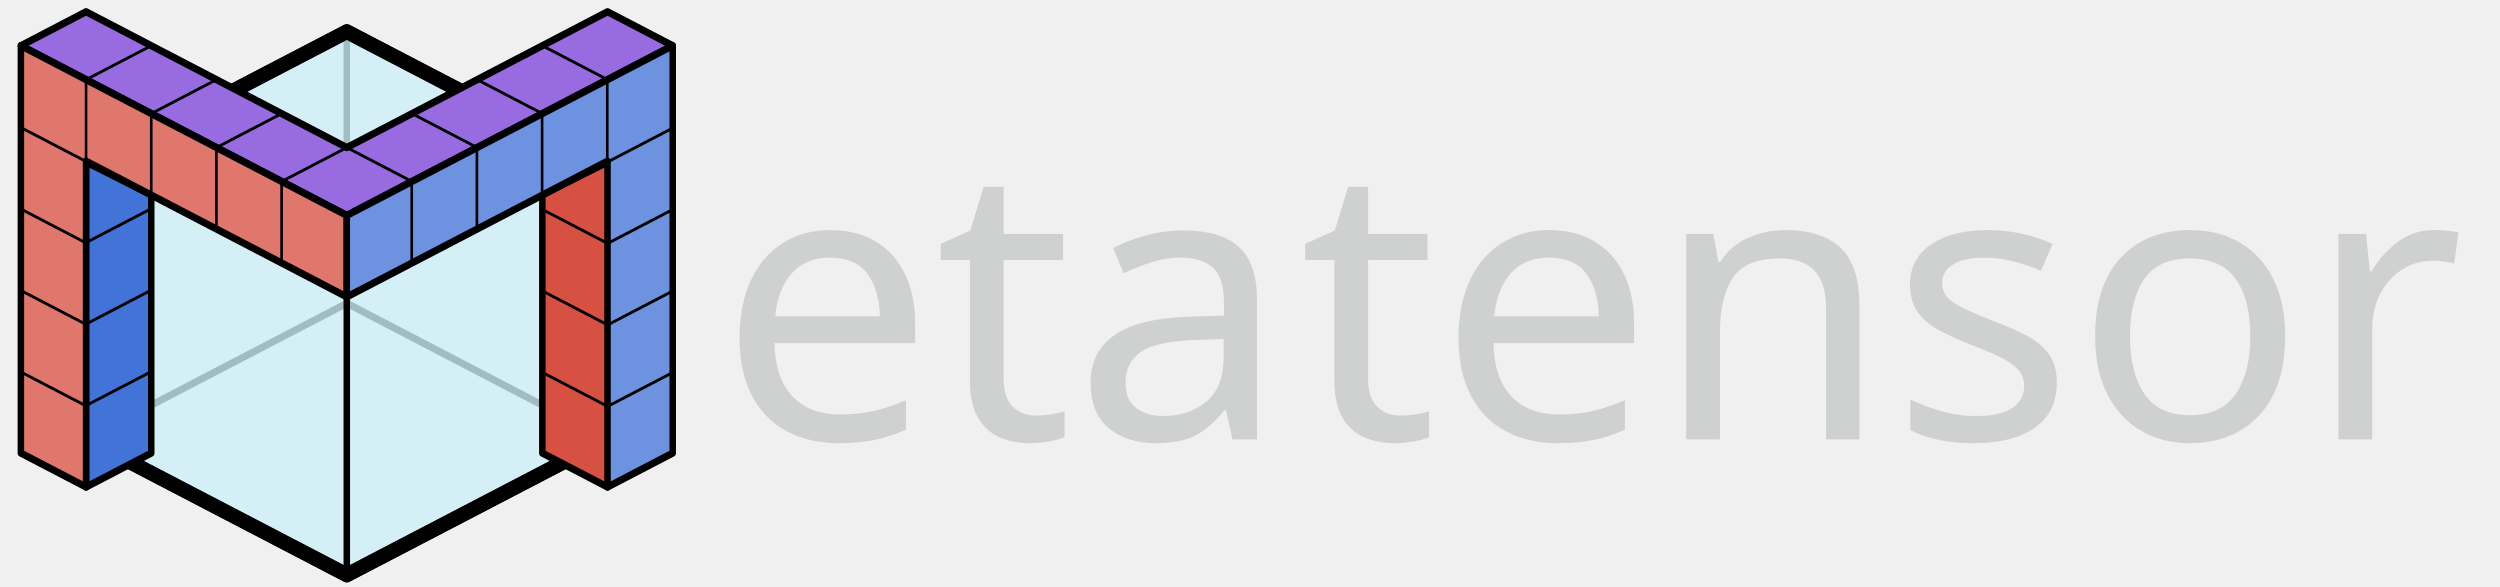
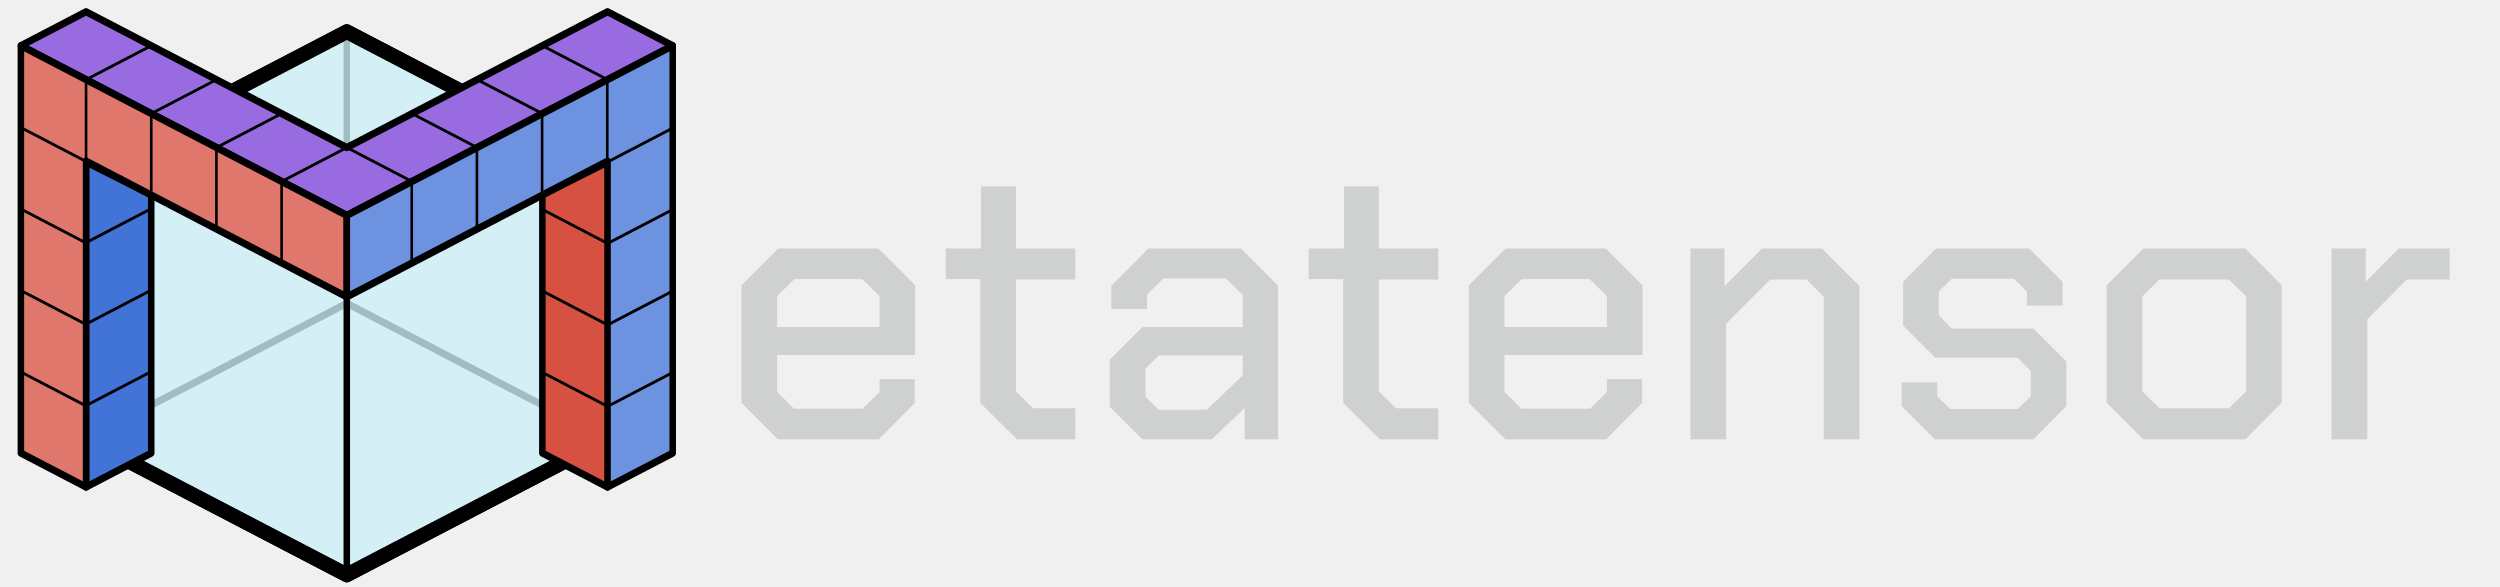
<svg xmlns="http://www.w3.org/2000/svg" width="100%" height="100%" viewBox="0 0 1359 319" version="1.1" xml:space="preserve" style="fill-rule:evenodd;clip-rule:evenodd;stroke-linejoin:round;">
  <g transform="matrix(0.3,0,0,0.3,2.491,-1.13687e-13)">
    <g transform="matrix(1.66667,0,0,1.66667,-413.386,-336.258)">
      <g id="path1" transform="matrix(4.66308,0,0,5.20833,-372.047,-1535.43)">
        <path d="M151.973,368.504L151.973,425.197L212.762,453.543L273.551,425.197L273.551,368.504L212.762,340.157L151.973,368.504Z" style="fill:white;fill-rule:nonzero;stroke:black;stroke-width:3.12px;" />
      </g>
      <g id="path12" transform="matrix(4.66308,1.33597e-07,1.49218e-07,4.16667,-372.047,-1181.1)">
        <path d="M212.762,340.157L212.762,411.024" style="fill:none;fill-rule:nonzero;stroke:rgb(153,153,153);stroke-width:1.52px;stroke-linejoin:bevel;" />
      </g>
      <g id="path10" transform="matrix(3.92947,-0.382089,-0.426767,4.98606,-46.6,-1365.93)">
        <path d="M288.749,432.283L212.762,396.85" style="fill:none;fill-rule:nonzero;stroke:rgb(153,153,153);stroke-width:1.52px;stroke-linejoin:bevel;" />
      </g>
      <g id="path11" transform="matrix(3.92947,0.382089,0.426767,4.98606,-385.325,-1528.52)">
        <path d="M136.776,432.283L212.762,396.85" style="fill:none;fill-rule:nonzero;stroke:rgb(153,153,153);stroke-width:1.52px;stroke-linejoin:bevel;" />
      </g>
      <g id="path13" transform="matrix(4.66308,0,0,5.20833,-372.047,-1535.43)">
        <path d="M151.973,368.504L151.973,425.197L212.762,453.543L273.551,425.197L273.551,368.504L212.762,340.157L151.973,368.504Z" style="fill:rgb(171,225,237);fill-opacity:0.5;fill-rule:nonzero;stroke:black;stroke-width:3.12px;" />
      </g>
      <g id="path2" transform="matrix(4.66308,0,0,4.16667,-372.047,-1062.99)">
        <path d="M212.762,379.88L212.762,453.543" style="fill:none;fill-rule:nonzero;stroke:black;stroke-width:1.52px;stroke-linecap:round;stroke-linejoin:bevel;" />
      </g>
    </g>
    <g transform="matrix(1.66667,0,0,1.66667,-413.386,-336.258)">
      <g id="path7" transform="matrix(4.66308,0,0,5.20833,-372.047,-1557.12)">
        <path d="M151.973,340.157L136.776,347.244L212.762,382.677L288.749,347.244L273.551,340.157L212.762,368.504L151.973,340.157" style="fill:rgb(152,108,224);fill-rule:nonzero;stroke:black;stroke-width:1.52px;stroke-linecap:round;" />
      </g>
      <g id="path46" transform="matrix(4.66308,0,0,5.20833,-442.913,-1520.21)">
        <path d="M212.762,368.504L227.959,361.417L212.762,368.504Z" style="fill:none;fill-rule:nonzero;stroke:black;stroke-width:0.61px;stroke-linejoin:miter;" />
      </g>
      <g id="path461" transform="matrix(4.66308,0,0,5.20833,-513.779,-1557.12)">
        <path d="M212.762,368.504L227.959,361.417L212.762,368.504Z" style="fill:none;fill-rule:nonzero;stroke:black;stroke-width:0.61px;stroke-linejoin:miter;" />
      </g>
      <g id="path462" transform="matrix(4.66308,0,0,5.20833,-584.646,-1594.03)">
        <path d="M212.762,368.504L227.959,361.417L212.762,368.504Z" style="fill:none;fill-rule:nonzero;stroke:black;stroke-width:0.61px;stroke-linejoin:miter;" />
      </g>
      <g id="path463" transform="matrix(4.66308,0,0,5.20833,-655.512,-1630.94)">
        <path d="M212.762,368.504L227.959,361.417L212.762,368.504Z" style="fill:none;fill-rule:nonzero;stroke:black;stroke-width:0.61px;stroke-linejoin:miter;" />
      </g>
      <g id="path464" transform="matrix(4.66308,0,0,5.20833,-442.913,-1520.21)">
        <path d="M243.157,368.504L227.959,361.417L243.157,368.504Z" style="fill:none;fill-rule:nonzero;stroke:black;stroke-width:0.61px;stroke-linejoin:miter;" />
      </g>
      <g id="path465" transform="matrix(4.66308,0,0,5.20833,-372.047,-1557.12)">
        <path d="M243.157,368.504L227.959,361.417L243.157,368.504Z" style="fill:none;fill-rule:nonzero;stroke:black;stroke-width:0.61px;stroke-linejoin:miter;" />
      </g>
      <g id="path466" transform="matrix(4.66308,0,0,5.20833,-301.181,-1594.03)">
        <path d="M243.157,368.504L227.959,361.417L243.157,368.504Z" style="fill:none;fill-rule:nonzero;stroke:black;stroke-width:0.61px;stroke-linejoin:miter;" />
      </g>
      <g id="path467" transform="matrix(4.66308,0,0,5.20833,-230.315,-1630.94)">
        <path d="M243.157,368.504L227.959,361.417L243.157,368.504Z" style="fill:none;fill-rule:nonzero;stroke:black;stroke-width:0.61px;stroke-linejoin:miter;" />
      </g>
    </g>
    <g transform="matrix(1.66667,0,0,1.66667,-413.386,-336.258)">
      <g id="path8" transform="matrix(4.66308,0,0,5.20833,-372.047,-1557.12)">
        <path d="M151.973,439.37L167.17,432.283L167.17,378.337L151.973,371.534L151.973,439.37Z" style="fill:rgb(66,115,215);fill-rule:nonzero;stroke:black;stroke-width:1.52px;stroke-linecap:round;" />
      </g>
      <g id="path38" transform="matrix(4.66308,0,0,5.20833,-372.047,-1468.54)">
        <path d="M167.17,398.268L151.973,405.354" style="fill:none;fill-rule:nonzero;stroke:black;stroke-width:0.61px;stroke-linejoin:miter;" />
      </g>
      <g id="path381" transform="matrix(4.66308,0,0,5.20833,-372.047,-1645.7)">
        <path d="M167.17,398.268L151.973,405.354" style="fill:none;fill-rule:nonzero;stroke:black;stroke-width:0.61px;stroke-linejoin:miter;" />
      </g>
      <g id="path382" transform="matrix(4.66308,0,0,5.20833,-372.047,-1557.12)">
        <path d="M167.17,398.268L151.973,405.354" style="fill:none;fill-rule:nonzero;stroke:black;stroke-width:0.61px;stroke-linejoin:miter;" />
      </g>
    </g>
    <g transform="matrix(1.66667,0,0,1.66667,-413.386,-336.258)">
      <g id="path9" transform="matrix(4.66308,0,0,5.20833,-372.047,-1557.12)">
        <path d="M273.551,439.37L258.354,432.283L258.354,378.337L273.551,371.534" style="fill:rgb(215,81,66);fill-rule:nonzero;stroke:black;stroke-width:1.52px;stroke-linecap:round;" />
      </g>
      <g id="path383" transform="matrix(-4.66308,0,0,5.20833,1612.2,-1467.69)">
        <path d="M167.17,398.268L151.973,405.354" style="fill:none;fill-rule:nonzero;stroke:black;stroke-width:0.61px;stroke-linejoin:miter;" />
      </g>
      <g id="path384" transform="matrix(-4.66308,0,0,5.20833,1612.2,-1644.85)">
        <path d="M167.17,398.268L151.973,405.354" style="fill:none;fill-rule:nonzero;stroke:black;stroke-width:0.61px;stroke-linejoin:miter;" />
      </g>
      <g id="path385" transform="matrix(-4.66308,0,0,5.20833,1612.2,-1556.27)">
        <path d="M167.17,398.268L151.973,405.354" style="fill:none;fill-rule:nonzero;stroke:black;stroke-width:0.61px;stroke-linejoin:miter;" />
      </g>
    </g>
    <g transform="matrix(1.66667,0,0,1.66667,-413.386,-336.258)">
      <g id="path5" transform="matrix(4.66308,0,0,5.20833,-372.047,-1557.12)">
        <path d="M151.973,439.37L136.776,432.283L136.776,347.244L212.762,382.677L212.762,399.685L151.973,371.339L151.973,439.37Z" style="fill:rgb(224,119,108);fill-rule:nonzero;stroke:black;stroke-width:1.52px;stroke-linecap:round;" />
      </g>
      <g id="path21" transform="matrix(4.66308,0,0,5.20833,-584.646,-1667.45)">
        <path d="M197.565,392.598L182.368,385.512" style="fill:none;fill-rule:nonzero;stroke:black;stroke-width:0.61px;stroke-linejoin:miter;" />
      </g>
      <g id="path211" transform="matrix(4.66308,0,0,5.20833,-584.646,-1578.86)">
        <path d="M197.565,392.598L182.368,385.512" style="fill:none;fill-rule:nonzero;stroke:black;stroke-width:0.61px;stroke-linejoin:miter;" />
      </g>
      <g id="path212" transform="matrix(4.66308,0,0,5.20833,-584.646,-1490.28)">
        <path d="M197.565,392.598L182.368,385.512" style="fill:none;fill-rule:nonzero;stroke:black;stroke-width:0.61px;stroke-linejoin:miter;" />
      </g>
      <g id="path213" transform="matrix(4.66308,0,0,5.20833,-584.646,-1401.7)">
        <path d="M197.565,392.598L182.368,385.512" style="fill:none;fill-rule:nonzero;stroke:black;stroke-width:0.61px;stroke-linejoin:miter;" />
      </g>
      <g id="path214" transform="matrix(4.66308,0,0,5.20833,-584.646,-1667.45)">
        <path d="M197.565,375.591L197.565,392.598" style="fill:none;fill-rule:nonzero;stroke:black;stroke-width:0.61px;stroke-linejoin:miter;" />
      </g>
      <g id="path215" transform="matrix(4.66308,0,0,5.20833,-513.779,-1630.25)">
        <path d="M197.565,375.591L197.565,392.598" style="fill:none;fill-rule:nonzero;stroke:black;stroke-width:0.61px;stroke-linejoin:miter;" />
      </g>
      <g id="path216" transform="matrix(4.66308,0,0,5.20833,-442.913,-1593.34)">
        <path d="M197.565,375.591L197.565,392.598" style="fill:none;fill-rule:nonzero;stroke:black;stroke-width:0.61px;stroke-linejoin:miter;" />
      </g>
      <g id="path217" transform="matrix(4.66308,0,0,5.20833,-372.047,-1556.43)">
        <path d="M197.565,375.591L197.565,392.598" style="fill:none;fill-rule:nonzero;stroke:black;stroke-width:0.61px;stroke-linejoin:miter;" />
      </g>
    </g>
    <g transform="matrix(1.66667,0,0,1.66667,-413.386,-336.258)">
      <g id="path6" transform="matrix(4.66308,0,0,5.20833,-372.047,-1557.12)">
        <path d="M288.749,432.283L288.749,347.244L212.762,382.677L212.762,399.685L273.551,371.339L273.551,439.37L288.749,432.283Z" style="fill:rgb(108,146,224);fill-rule:nonzero;stroke:black;stroke-width:1.52px;stroke-linecap:round;" />
      </g>
      <g id="path218" transform="matrix(-4.66308,0,0,5.20833,1824.54,-1666.75)">
        <path d="M197.565,392.598L182.368,385.512" style="fill:none;fill-rule:nonzero;stroke:black;stroke-width:0.61px;stroke-linejoin:miter;" />
      </g>
      <g id="path219" transform="matrix(-4.66308,0,0,5.20833,1824.54,-1578.17)">
        <path d="M197.565,392.598L182.368,385.512" style="fill:none;fill-rule:nonzero;stroke:black;stroke-width:0.61px;stroke-linejoin:miter;" />
      </g>
      <g id="path2110" transform="matrix(-4.66308,0,0,5.20833,1824.54,-1489.59)">
        <path d="M197.565,392.598L182.368,385.512" style="fill:none;fill-rule:nonzero;stroke:black;stroke-width:0.61px;stroke-linejoin:miter;" />
      </g>
      <g id="path2111" transform="matrix(-4.66308,0,0,5.20833,1824.54,-1401)">
        <path d="M197.565,392.598L182.368,385.512" style="fill:none;fill-rule:nonzero;stroke:black;stroke-width:0.61px;stroke-linejoin:miter;" />
      </g>
      <g id="path2112" transform="matrix(-4.66308,0,0,5.20833,1824.54,-1666.75)">
        <path d="M197.565,375.591L197.565,392.598" style="fill:none;fill-rule:nonzero;stroke:black;stroke-width:0.61px;stroke-linejoin:miter;" />
      </g>
      <g id="path2113" transform="matrix(-4.66308,0,0,5.20833,1753.68,-1629.55)">
        <path d="M197.565,375.591L197.565,392.598" style="fill:none;fill-rule:nonzero;stroke:black;stroke-width:0.61px;stroke-linejoin:miter;" />
      </g>
      <g id="path2114" transform="matrix(-4.66308,0,0,5.20833,1682.81,-1592.64)">
        <path d="M197.565,375.591L197.565,392.598" style="fill:none;fill-rule:nonzero;stroke:black;stroke-width:0.61px;stroke-linejoin:miter;" />
      </g>
      <g id="path2115" transform="matrix(-4.66308,0,0,5.20833,1611.95,-1555.74)">
        <path d="M197.565,375.591L197.565,392.598" style="fill:none;fill-rule:nonzero;stroke:black;stroke-width:0.61px;stroke-linejoin:miter;" />
      </g>
    </g>
  </g>
-   <g transform="matrix(1,0,0,1,-1085.8,-229.302)">
-     <text x="1476.38px" y="468.125px" style="font-family:'ChakraPetch-Medium', 'Chakra Petch';font-weight:500;font-size:208.333px;fill:rgb(207,208,208);">eta<tspan x="1792px 1871.8px " y="468.125px 468.125px ">te</tspan>nsor</text>
+   <g transform="matrix(0.814233,0,0,0.982004,-811.541,-224.402)">
+     <g transform="matrix(255.864,0,0,212.151,1476.38,471.715)">
+       <path d="M0.06,-0.095L0.06,-0.402L0.156,-0.498L0.417,-0.498L0.513,-0.402L0.513,-0.22L0.153,-0.22L0.153,-0.124L0.197,-0.08L0.376,-0.08L0.42,-0.123L0.42,-0.157L0.512,-0.157L0.512,-0.095L0.418,-0L0.155,-0L0.06,-0.095ZM0.42,-0.293L0.42,-0.374L0.375,-0.418L0.198,-0.418L0.153,-0.374L0.153,-0.293L0.42,-0.293Z" style="fill:rgb(207,208,208);fill-rule:nonzero;" />
+     </g>
+     <g transform="matrix(255.864,0,0,212.151,1621.71,471.715)">
+       <path d="M0.115,-0.095L0.115,-0.418L0.025,-0.418L0.025,-0.498L0.117,-0.498L0.117,-0.66L0.208,-0.66L0.208,-0.498L0.363,-0.498L0.363,-0.417L0.208,-0.417L0.208,-0.125L0.253,-0.081L0.363,-0.081L0.363,-0L0.211,-0L0.115,-0.095Z" style="fill:rgb(207,208,208);fill-rule:nonzero;" />
+     </g>
+     <g transform="matrix(255.864,0,0,212.151,1723.54,471.715)">
+       <path d="M0.055,-0.085L0.055,-0.208L0.14,-0.293L0.402,-0.293L0.402,-0.377L0.358,-0.42L0.195,-0.42L0.152,-0.377L0.152,-0.34L0.059,-0.34L0.059,-0.401L0.156,-0.498L0.397,-0.498L0.494,-0.401L0.494,-0L0.407,-0L0.407,-0.082L0.321,-0L0.14,-0L0.055,-0.085ZM0.308,-0.077L0.402,-0.167L0.402,-0.219L0.183,-0.219L0.148,-0.184L0.148,-0.111L0.183,-0.077L0.308,-0.077Z" style="fill:rgb(207,208,208);fill-rule:nonzero;" />
+     </g>
+     <g transform="matrix(255.864,0,0,212.151,1864.01,471.715)">
+       <path d="M0.115,-0.095L0.115,-0.418L0.025,-0.418L0.025,-0.498L0.117,-0.498L0.117,-0.66L0.208,-0.66L0.208,-0.498L0.363,-0.498L0.363,-0.417L0.208,-0.417L0.208,-0.125L0.253,-0.081L0.363,-0.081L0.363,-0L0.211,-0L0.115,-0.095Z" style="fill:rgb(207,208,208);fill-rule:nonzero;" />
+     </g>
+     <g transform="matrix(255.864,0,0,212.151,1962.01,471.715)">
+       <path d="M0.06,-0.095L0.06,-0.402L0.156,-0.498L0.417,-0.498L0.513,-0.402L0.513,-0.22L0.153,-0.22L0.153,-0.124L0.197,-0.08L0.376,-0.08L0.42,-0.123L0.42,-0.157L0.512,-0.157L0.512,-0.095L0.418,-0L0.155,-0L0.06,-0.095ZM0.42,-0.293L0.42,-0.374L0.375,-0.418L0.198,-0.418L0.153,-0.374L0.153,-0.293L0.42,-0.293Z" style="fill:rgb(207,208,208);fill-rule:nonzero;" />
+     </g>
+     <g transform="matrix(255.864,0,0,212.151,2107.34,471.715)">
+       <path d="M0.07,-0.498L0.159,-0.498L0.159,-0.4L0.257,-0.498L0.413,-0.498L0.511,-0.4L0.511,-0L0.418,-0L0.418,-0.372L0.373,-0.417L0.278,-0.417L0.163,-0.302L0.163,-0L0.07,-0L0.07,-0.498Z" style="fill:rgb(207,208,208);fill-rule:nonzero;" />
+     </g>
+     <g transform="matrix(255.864,0,0,212.151,2254.72,471.715)">
+       <path d="M0.045,-0.087L0.045,-0.149L0.138,-0.149L0.138,-0.112L0.172,-0.079L0.348,-0.079L0.382,-0.112L0.382,-0.178L0.348,-0.213L0.133,-0.213L0.049,-0.297L0.049,-0.411L0.135,-0.498L0.378,-0.498L0.465,-0.411L0.465,-0.349L0.372,-0.349L0.372,-0.386L0.338,-0.419L0.176,-0.419L0.142,-0.386L0.142,-0.324L0.176,-0.289L0.389,-0.289L0.475,-0.203L0.475,-0.087L0.389,-0L0.132,-0L0.045,-0.087Z" style="fill:rgb(207,208,208);fill-rule:nonzero;" />
+     </g>
+     <g transform="matrix(255.864,0,0,212.151,2387.77,471.715)">
+       <path d="M0.06,-0.096L0.06,-0.402L0.156,-0.498L0.422,-0.498L0.517,-0.402L0.517,-0.096L0.422,-0L0.156,-0L0.06,-0.096ZM0.379,-0.081L0.424,-0.125L0.424,-0.373L0.379,-0.417L0.198,-0.417L0.153,-0.373L0.153,-0.125L0.198,-0.081L0.379,-0.081Z" style="fill:rgb(207,208,208);fill-rule:nonzero;" />
+     </g>
+     <g transform="matrix(255.864,0,0,212.151,2535.4,471.715)">
+       <path d="M0.07,-0.498L0.159,-0.498L0.159,-0.411L0.245,-0.498L0.378,-0.498L0.378,-0.417L0.266,-0.417L0.163,-0.313L0.163,-0L0.07,-0L0.07,-0.498Z" style="fill:rgb(207,208,208);fill-rule:nonzero;" />
+     </g>
  </g>
</svg>
